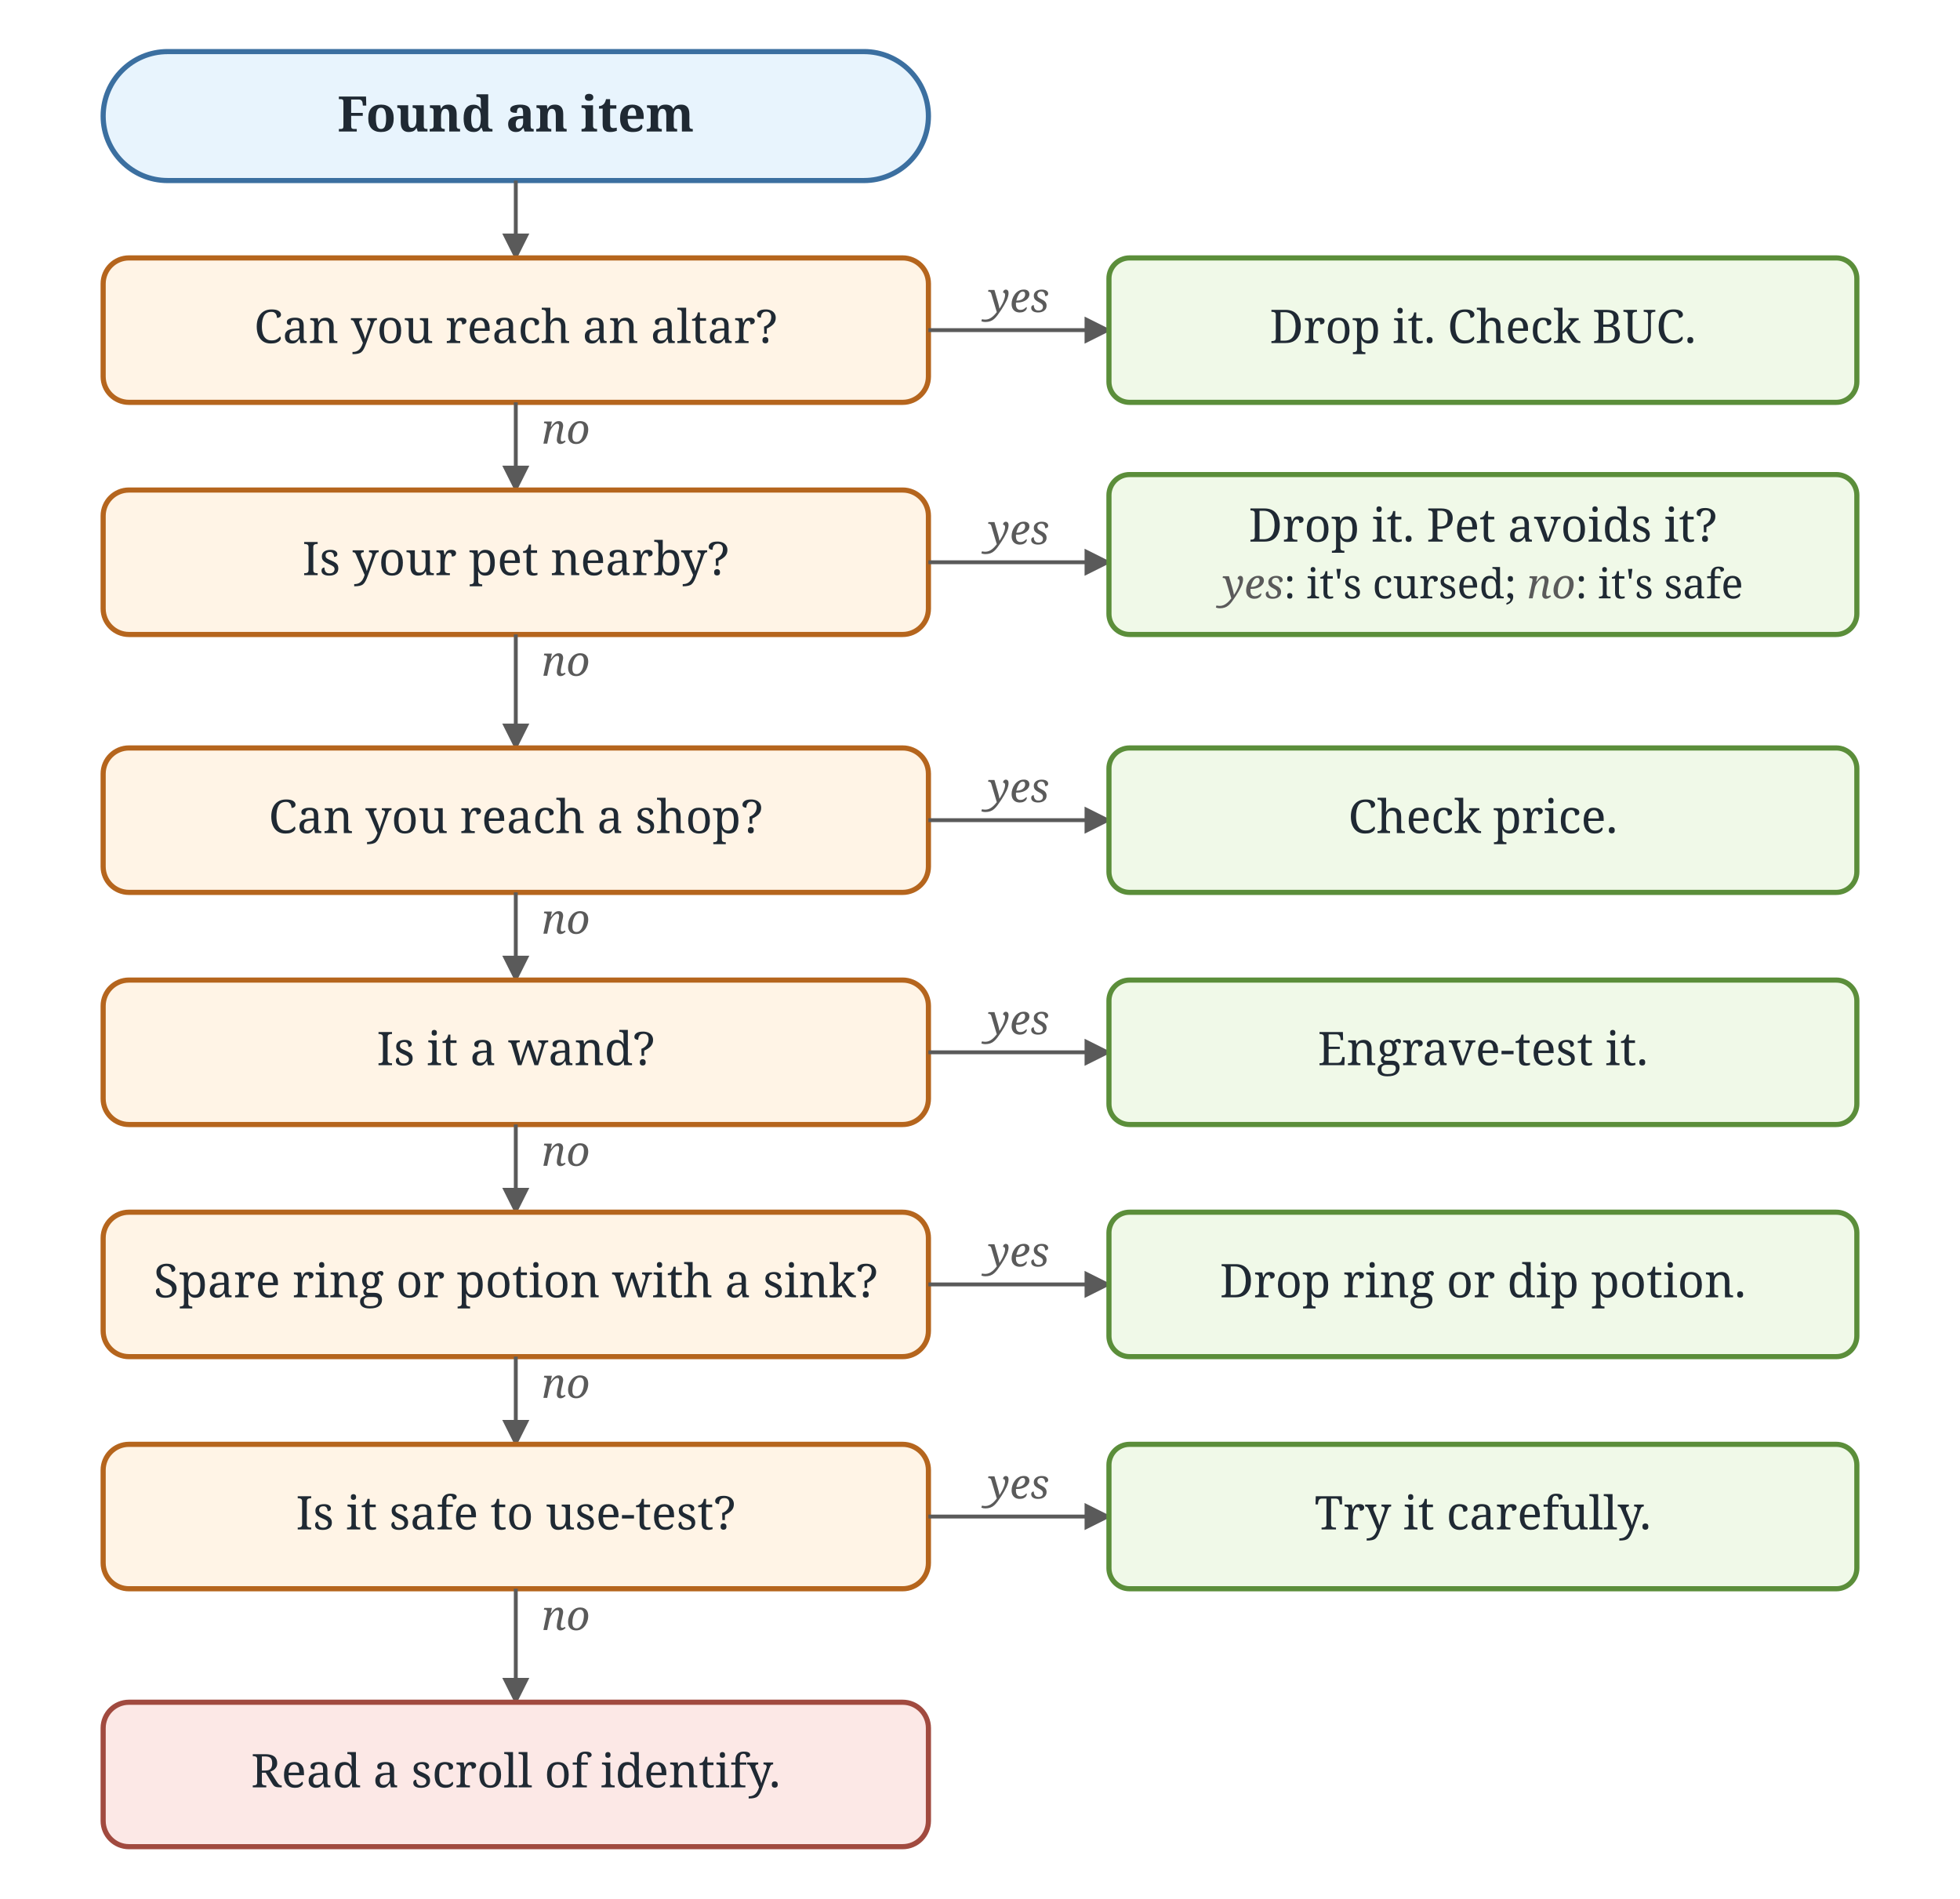
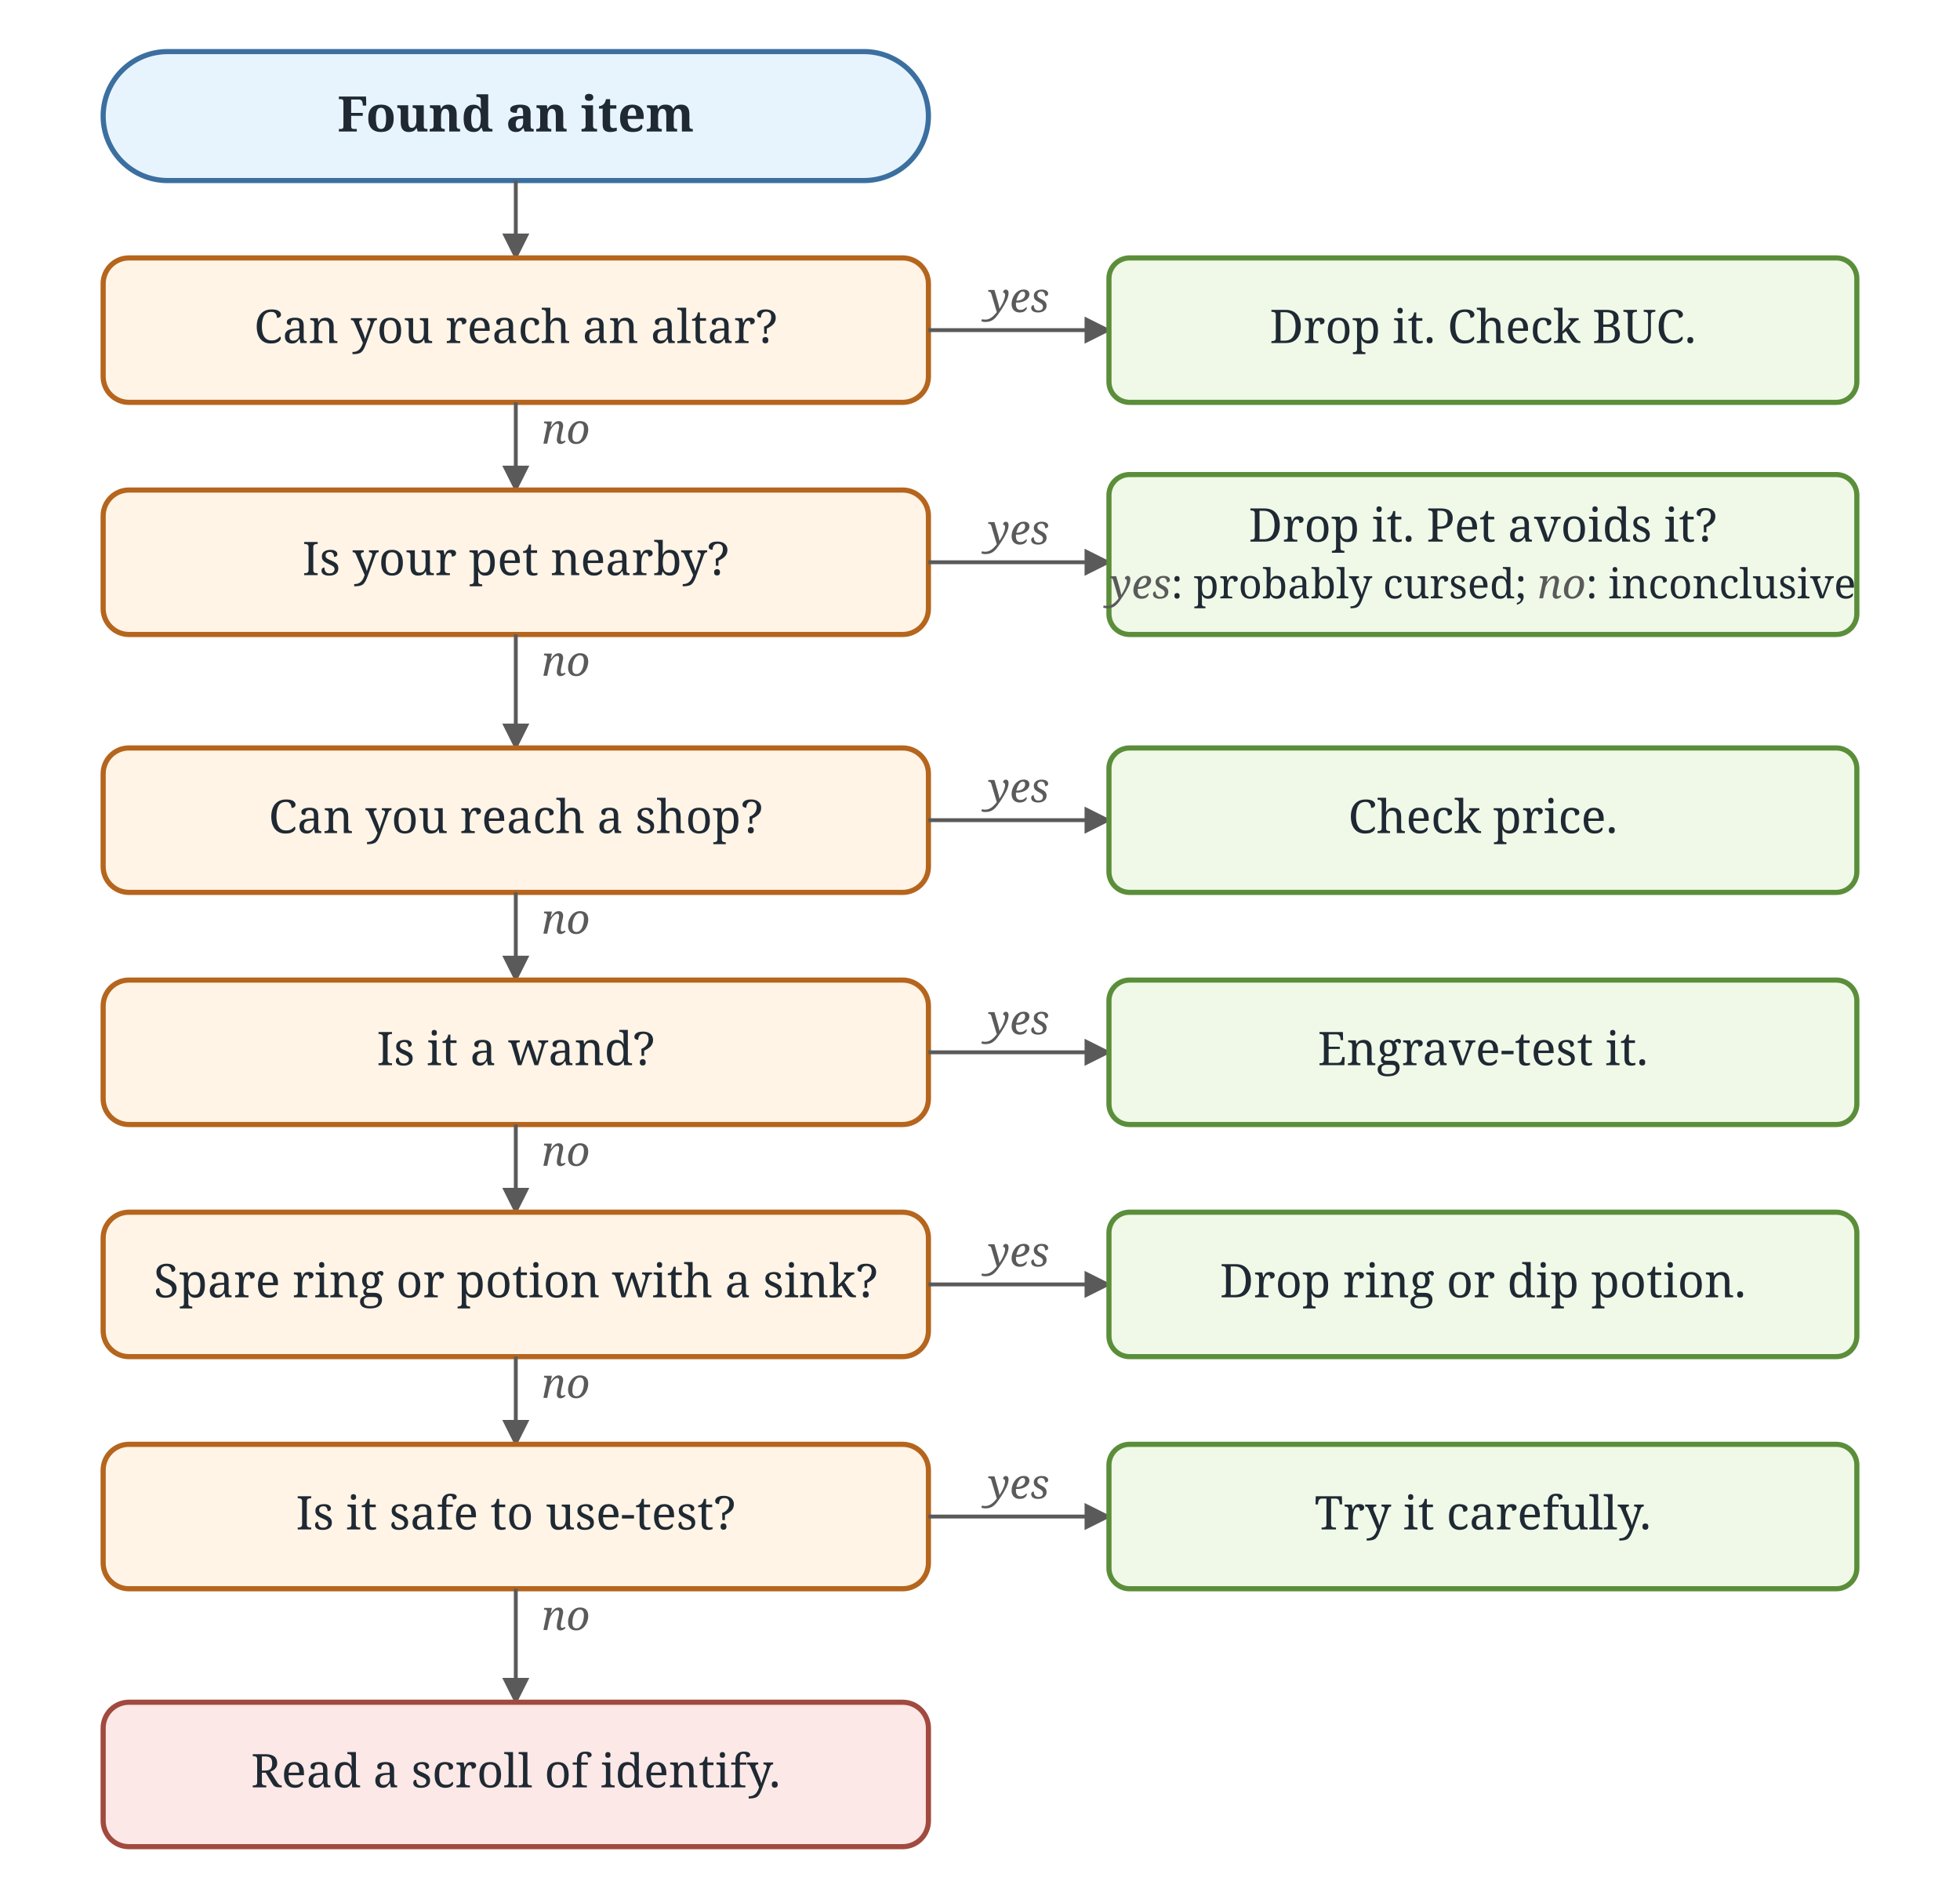
<svg xmlns="http://www.w3.org/2000/svg" viewBox="0 0 760 736" role="img" aria-label="The identification flowchart" style="max-width: 760px; width: 100%; height: auto; font-family: 'EB Garamond', 'Garamond', 'Georgia', serif;">
  <defs>
    <marker id="arrowhead" viewBox="0 0 10 10" refX="9" refY="5" markerWidth="7" markerHeight="7" orient="auto-start-reverse">
      <path d="M 0 0 L 10 5 L 0 10 z" fill="#5a5a5a" />
    </marker>
    <style>.start{fill:#E8F4FD;stroke:#3B6FA0;stroke-width:2}.decision{fill:#FFF4E6;stroke:#B5651D;stroke-width:2}.action{fill:#F0F9E8;stroke:#5B8E3A;stroke-width:2}.final{fill:#FCE8E6;stroke:#A14A3F;stroke-width:2}.label{font-size:18px;fill:#1f2933;text-anchor:middle}.startlbl{font-size:19px;font-weight:600;fill:#1f2933;text-anchor:middle}.branch{font-size:16px;font-style:italic;fill:#5a5a5a}.edge{fill:none;stroke:#5a5a5a;stroke-width:1.5}</style>
  </defs>
  <rect class="start" x="40" y="20" width="320" height="50" rx="25" ry="25" />
  <text class="startlbl" x="200" y="51">Found an item</text>
  <path class="edge" d="M 200 70 L 200 100" marker-end="url(#arrowhead)" />
  <rect class="decision" x="40" y="100" width="320" height="56" rx="10" ry="10" />
  <text class="label" x="200" y="133">Can you reach an altar?</text>
  <path class="edge" d="M 360 128 L 430 128" marker-end="url(#arrowhead)" />
  <text class="branch" x="395" y="121" text-anchor="middle">yes</text>
  <rect class="action" x="430" y="100" width="290" height="56" rx="8" ry="8" />
  <text class="label" x="575" y="133">Drop it. Check BUC.</text>
  <text class="branch" x="210" y="172">no</text>
  <path class="edge" d="M 200 156 L 200 190" marker-end="url(#arrowhead)" />
  <rect class="decision" x="40" y="190" width="320" height="56" rx="10" ry="10" />
  <text class="label" x="200" y="223">Is your pet nearby?</text>
  <path class="edge" d="M 360 218 L 430 218" marker-end="url(#arrowhead)" />
  <text class="branch" x="395" y="211" text-anchor="middle">yes</text>
  <rect class="action" x="430" y="184" width="290" height="62" rx="8" ry="8" />
  <text class="label" x="575" y="210">Drop it. Pet avoids it?</text>
  <text class="label" x="575" y="232" style="font-size: 16px;">
-     <tspan style="font-style: italic; fill:#5a5a5a;">yes</tspan>: it's cursed; <tspan style="font-style: italic; fill:#5a5a5a;">no</tspan>: it's safe</text>
+     <tspan style="font-style: italic; fill:#5a5a5a;">yes</tspan>: probably cursed; <tspan style="font-style: italic; fill:#5a5a5a;">no</tspan>: inconclusive</text>
  <text class="branch" x="210" y="262">no</text>
  <path class="edge" d="M 200 246 L 200 290" marker-end="url(#arrowhead)" />
  <rect class="decision" x="40" y="290" width="320" height="56" rx="10" ry="10" />
  <text class="label" x="200" y="323">Can you reach a shop?</text>
  <path class="edge" d="M 360 318 L 430 318" marker-end="url(#arrowhead)" />
  <text class="branch" x="395" y="311" text-anchor="middle">yes</text>
  <rect class="action" x="430" y="290" width="290" height="56" rx="8" ry="8" />
  <text class="label" x="575" y="323">Check price.</text>
  <text class="branch" x="210" y="362">no</text>
  <path class="edge" d="M 200 346 L 200 380" marker-end="url(#arrowhead)" />
  <rect class="decision" x="40" y="380" width="320" height="56" rx="10" ry="10" />
  <text class="label" x="200" y="413">Is it a wand?</text>
  <path class="edge" d="M 360 408 L 430 408" marker-end="url(#arrowhead)" />
  <text class="branch" x="395" y="401" text-anchor="middle">yes</text>
  <rect class="action" x="430" y="380" width="290" height="56" rx="8" ry="8" />
  <text class="label" x="575" y="413">Engrave-test it.</text>
  <text class="branch" x="210" y="452">no</text>
  <path class="edge" d="M 200 436 L 200 470" marker-end="url(#arrowhead)" />
  <rect class="decision" x="40" y="470" width="320" height="56" rx="10" ry="10" />
  <text class="label" x="200" y="503">Spare ring or potion with a sink?</text>
  <path class="edge" d="M 360 498 L 430 498" marker-end="url(#arrowhead)" />
  <text class="branch" x="395" y="491" text-anchor="middle">yes</text>
  <rect class="action" x="430" y="470" width="290" height="56" rx="8" ry="8" />
  <text class="label" x="575" y="503">Drop ring or dip potion.</text>
  <text class="branch" x="210" y="542">no</text>
  <path class="edge" d="M 200 526 L 200 560" marker-end="url(#arrowhead)" />
  <rect class="decision" x="40" y="560" width="320" height="56" rx="10" ry="10" />
  <text class="label" x="200" y="593">Is it safe to use-test?</text>
  <path class="edge" d="M 360 588 L 430 588" marker-end="url(#arrowhead)" />
  <text class="branch" x="395" y="581" text-anchor="middle">yes</text>
  <rect class="action" x="430" y="560" width="290" height="56" rx="8" ry="8" />
  <text class="label" x="575" y="593">Try it carefully.</text>
  <text class="branch" x="210" y="632">no</text>
  <path class="edge" d="M 200 616 L 200 660" marker-end="url(#arrowhead)" />
  <rect class="final" x="40" y="660" width="320" height="56" rx="10" ry="10" />
  <text class="label" x="200" y="693">Read a scroll of identify.</text>
</svg>
